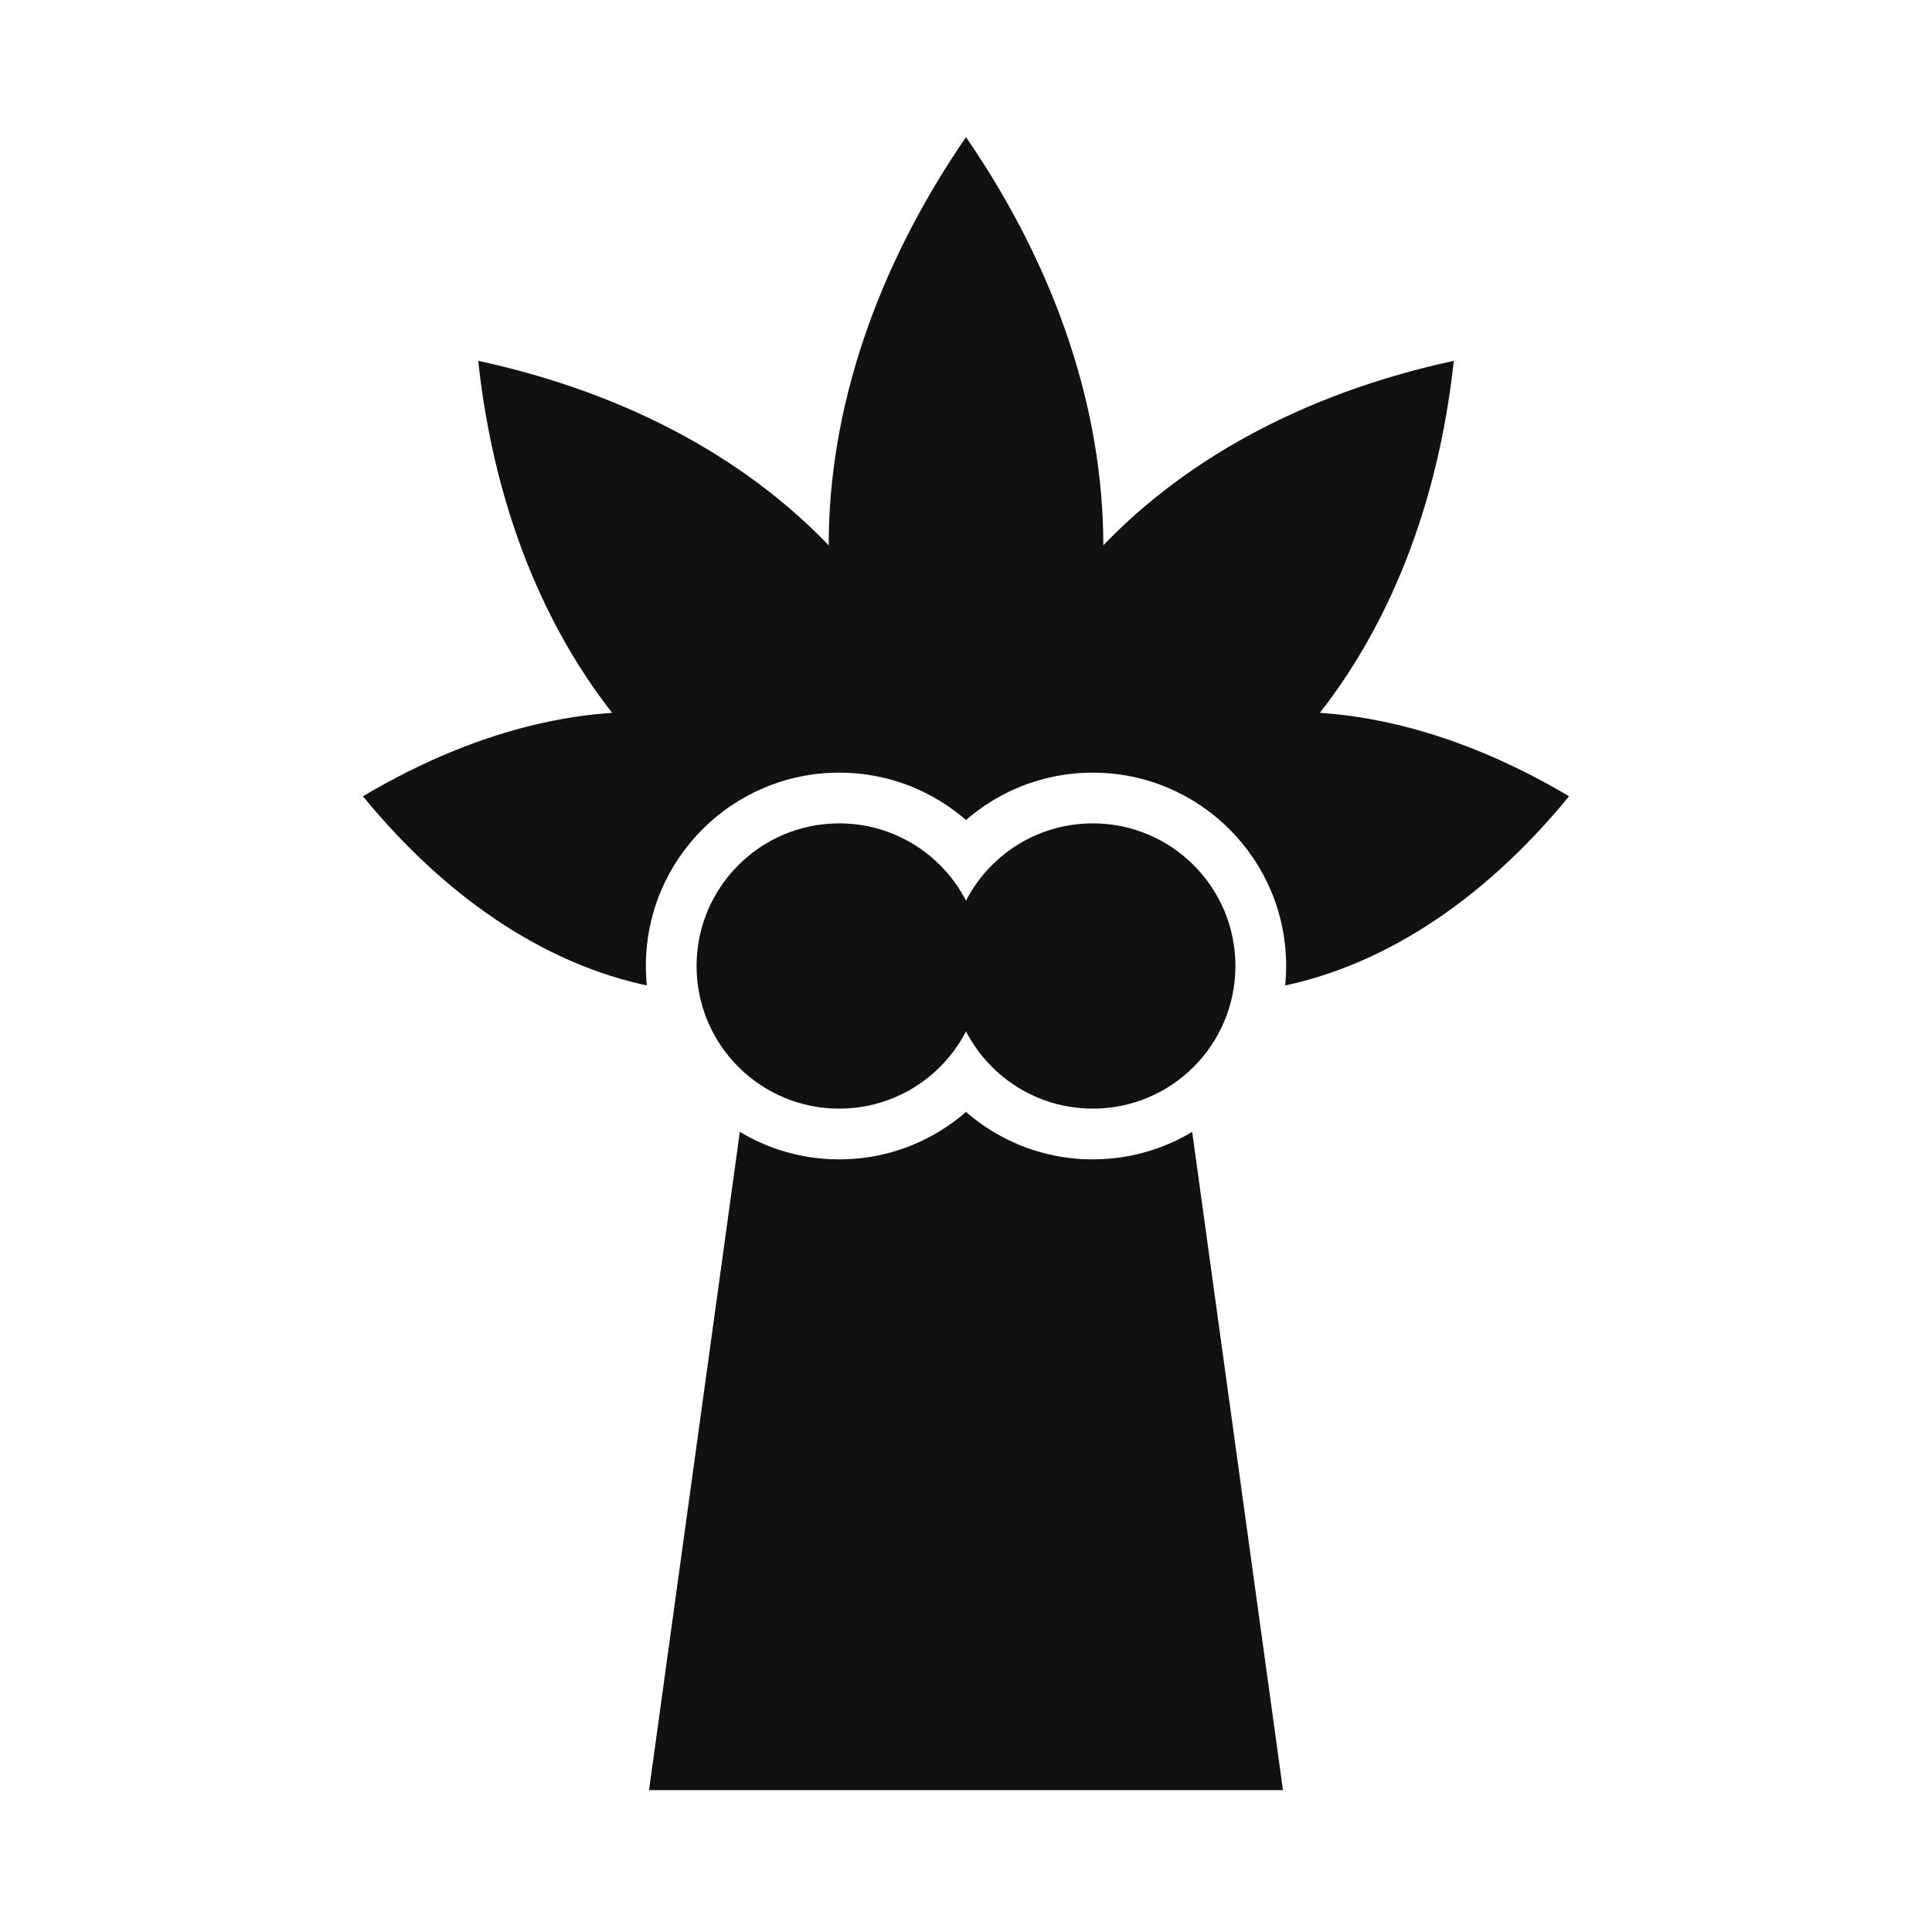
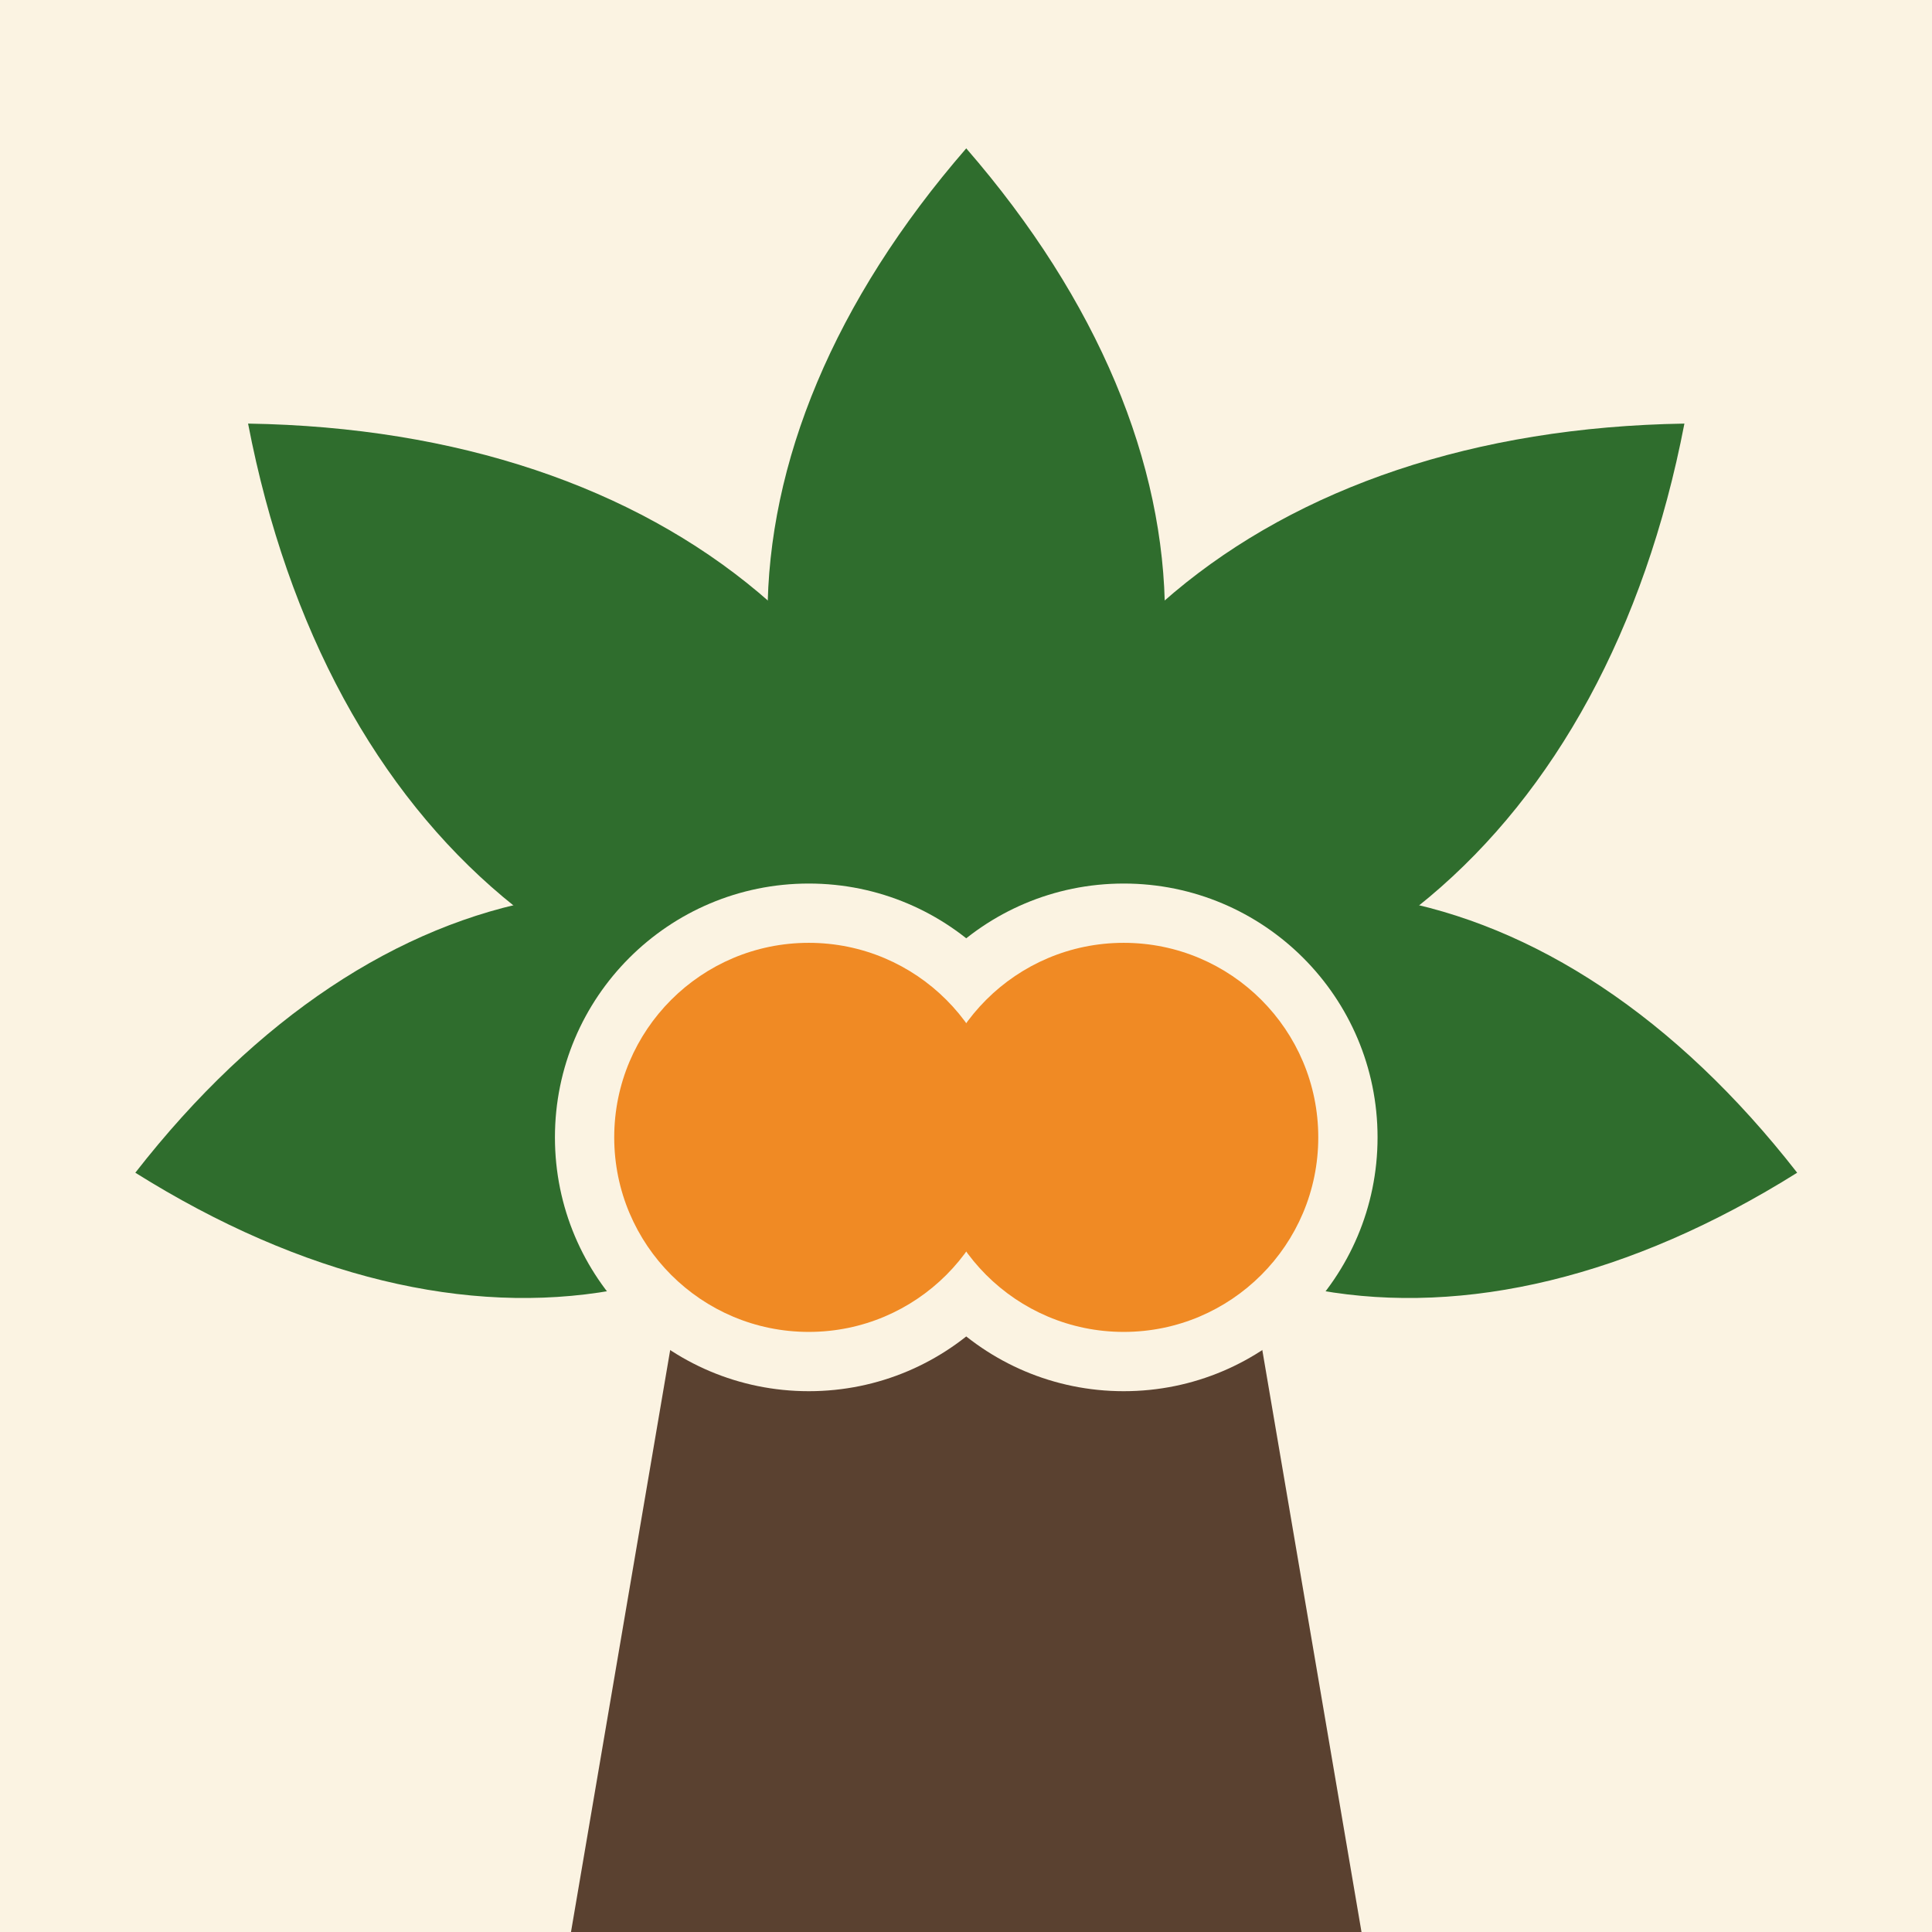
<svg xmlns="http://www.w3.org/2000/svg" width="1024" height="1024" viewBox="0 0 1024 1024">
-   <rect width="1024" height="1024" fill="#FFFFFF" />
-   <g transform="translate(-25.6 -42.4) scale(8.4)">
-     <defs>
-       <mask id="ki" maskUnits="userSpaceOnUse" x="0" y="0" width="128" height="128">
-         <rect width="128" height="128" fill="#fff" />
-         <circle cx="56" cy="66" r="12.2" fill="#000" />
-         <circle cx="72" cy="66" r="12.2" fill="#000" />
-       </mask>
-     </defs>
-     <g mask="url(#ki)">
-       <path d="M52 60H76L84 118H44Z" fill="#111111" />
-       <g fill="#111111">
-         <ellipse cx="64" cy="58" rx="6" ry="8" />
-         <path d="M0 0C-11 -12 -11 -30 0 -46C11 -30 11 -12 0 0Z" transform="translate(64 62) rotate(-80) scale(1.05 0.84)" />
-         <path d="M0 0C-11 -12 -11 -30 0 -46C11 -30 11 -12 0 0Z" transform="translate(64 62) rotate(-42) scale(1.05 1)" />
-         <path d="M0 0C-11 -12 -11 -30 0 -46C11 -30 11 -12 0 0Z" transform="translate(64 62) rotate(0) scale(1.05 1.05)" />
-         <path d="M0 0C-11 -12 -11 -30 0 -46C11 -30 11 -12 0 0Z" transform="translate(64 62) rotate(42) scale(1.05 1)" />
-         <path d="M0 0C-11 -12 -11 -30 0 -46C11 -30 11 -12 0 0Z" transform="translate(64 62) rotate(80) scale(1.05 0.84)" />
+   <rect width="1024" height="1024" fill="#fbf3e2" />
+   <clipPath id="c">
+     <rect width="1024" height="1024" />
+   </clipPath>
+   <g clip-path="url(#c)">
+     <g transform="translate(-116.35 -64.93) scale(9.82)">
+       <defs>
+         <mask id="ki" maskUnits="userSpaceOnUse" x="-64" y="-64" width="256" height="256">
+           <rect x="-64" y="-64" width="256" height="256" fill="#fff" />
+           <circle cx="55.5" cy="68" r="13.7" fill="#000" />
+           <circle cx="72.5" cy="68" r="13.7" fill="#000" />
+         </mask>
+       </defs>
+       <g mask="url(#ki)">
+         <path d="M51 62H77L92 150H36Z" fill="#5a4130" />
+         <g fill="#2f6d2d">
+           <ellipse cx="64" cy="58" rx="6.5" ry="8.5" />
+           <path d="M0 0C-13 -12 -13 -30 0 -46C13 -30 13 -12 0 0Z" transform="translate(64 62) rotate(-100) scale(1.1 0.99)" />
+           <path d="M0 0C-13 -12 -13 -30 0 -46C13 -30 13 -12 0 0Z" transform="translate(64 62) rotate(-50) scale(1.1 1.1)" />
+           <path d="M0 0C-13 -12 -13 -30 0 -46C13 -30 13 -12 0 0Z" transform="translate(64 62) rotate(0) scale(1.1 1.03)" />
+           <path d="M0 0C-13 -12 -13 -30 0 -46C13 -30 13 -12 0 0Z" transform="translate(64 62) rotate(50) scale(1.1 1.1)" />
+           <path d="M0 0C-13 -12 -13 -30 0 -46C13 -30 13 -12 0 0Z" transform="translate(64 62) rotate(100) scale(1.1 0.99)" />
+         </g>
      </g>
+       <circle cx="55.5" cy="68" r="10.5" fill="#f08a24" />
+       <circle cx="72.5" cy="68" r="10.5" fill="#f08a24" />
    </g>
-     <circle cx="56" cy="66" r="9" fill="#111111" />
-     <circle cx="72" cy="66" r="9" fill="#111111" />
  </g>
</svg>
